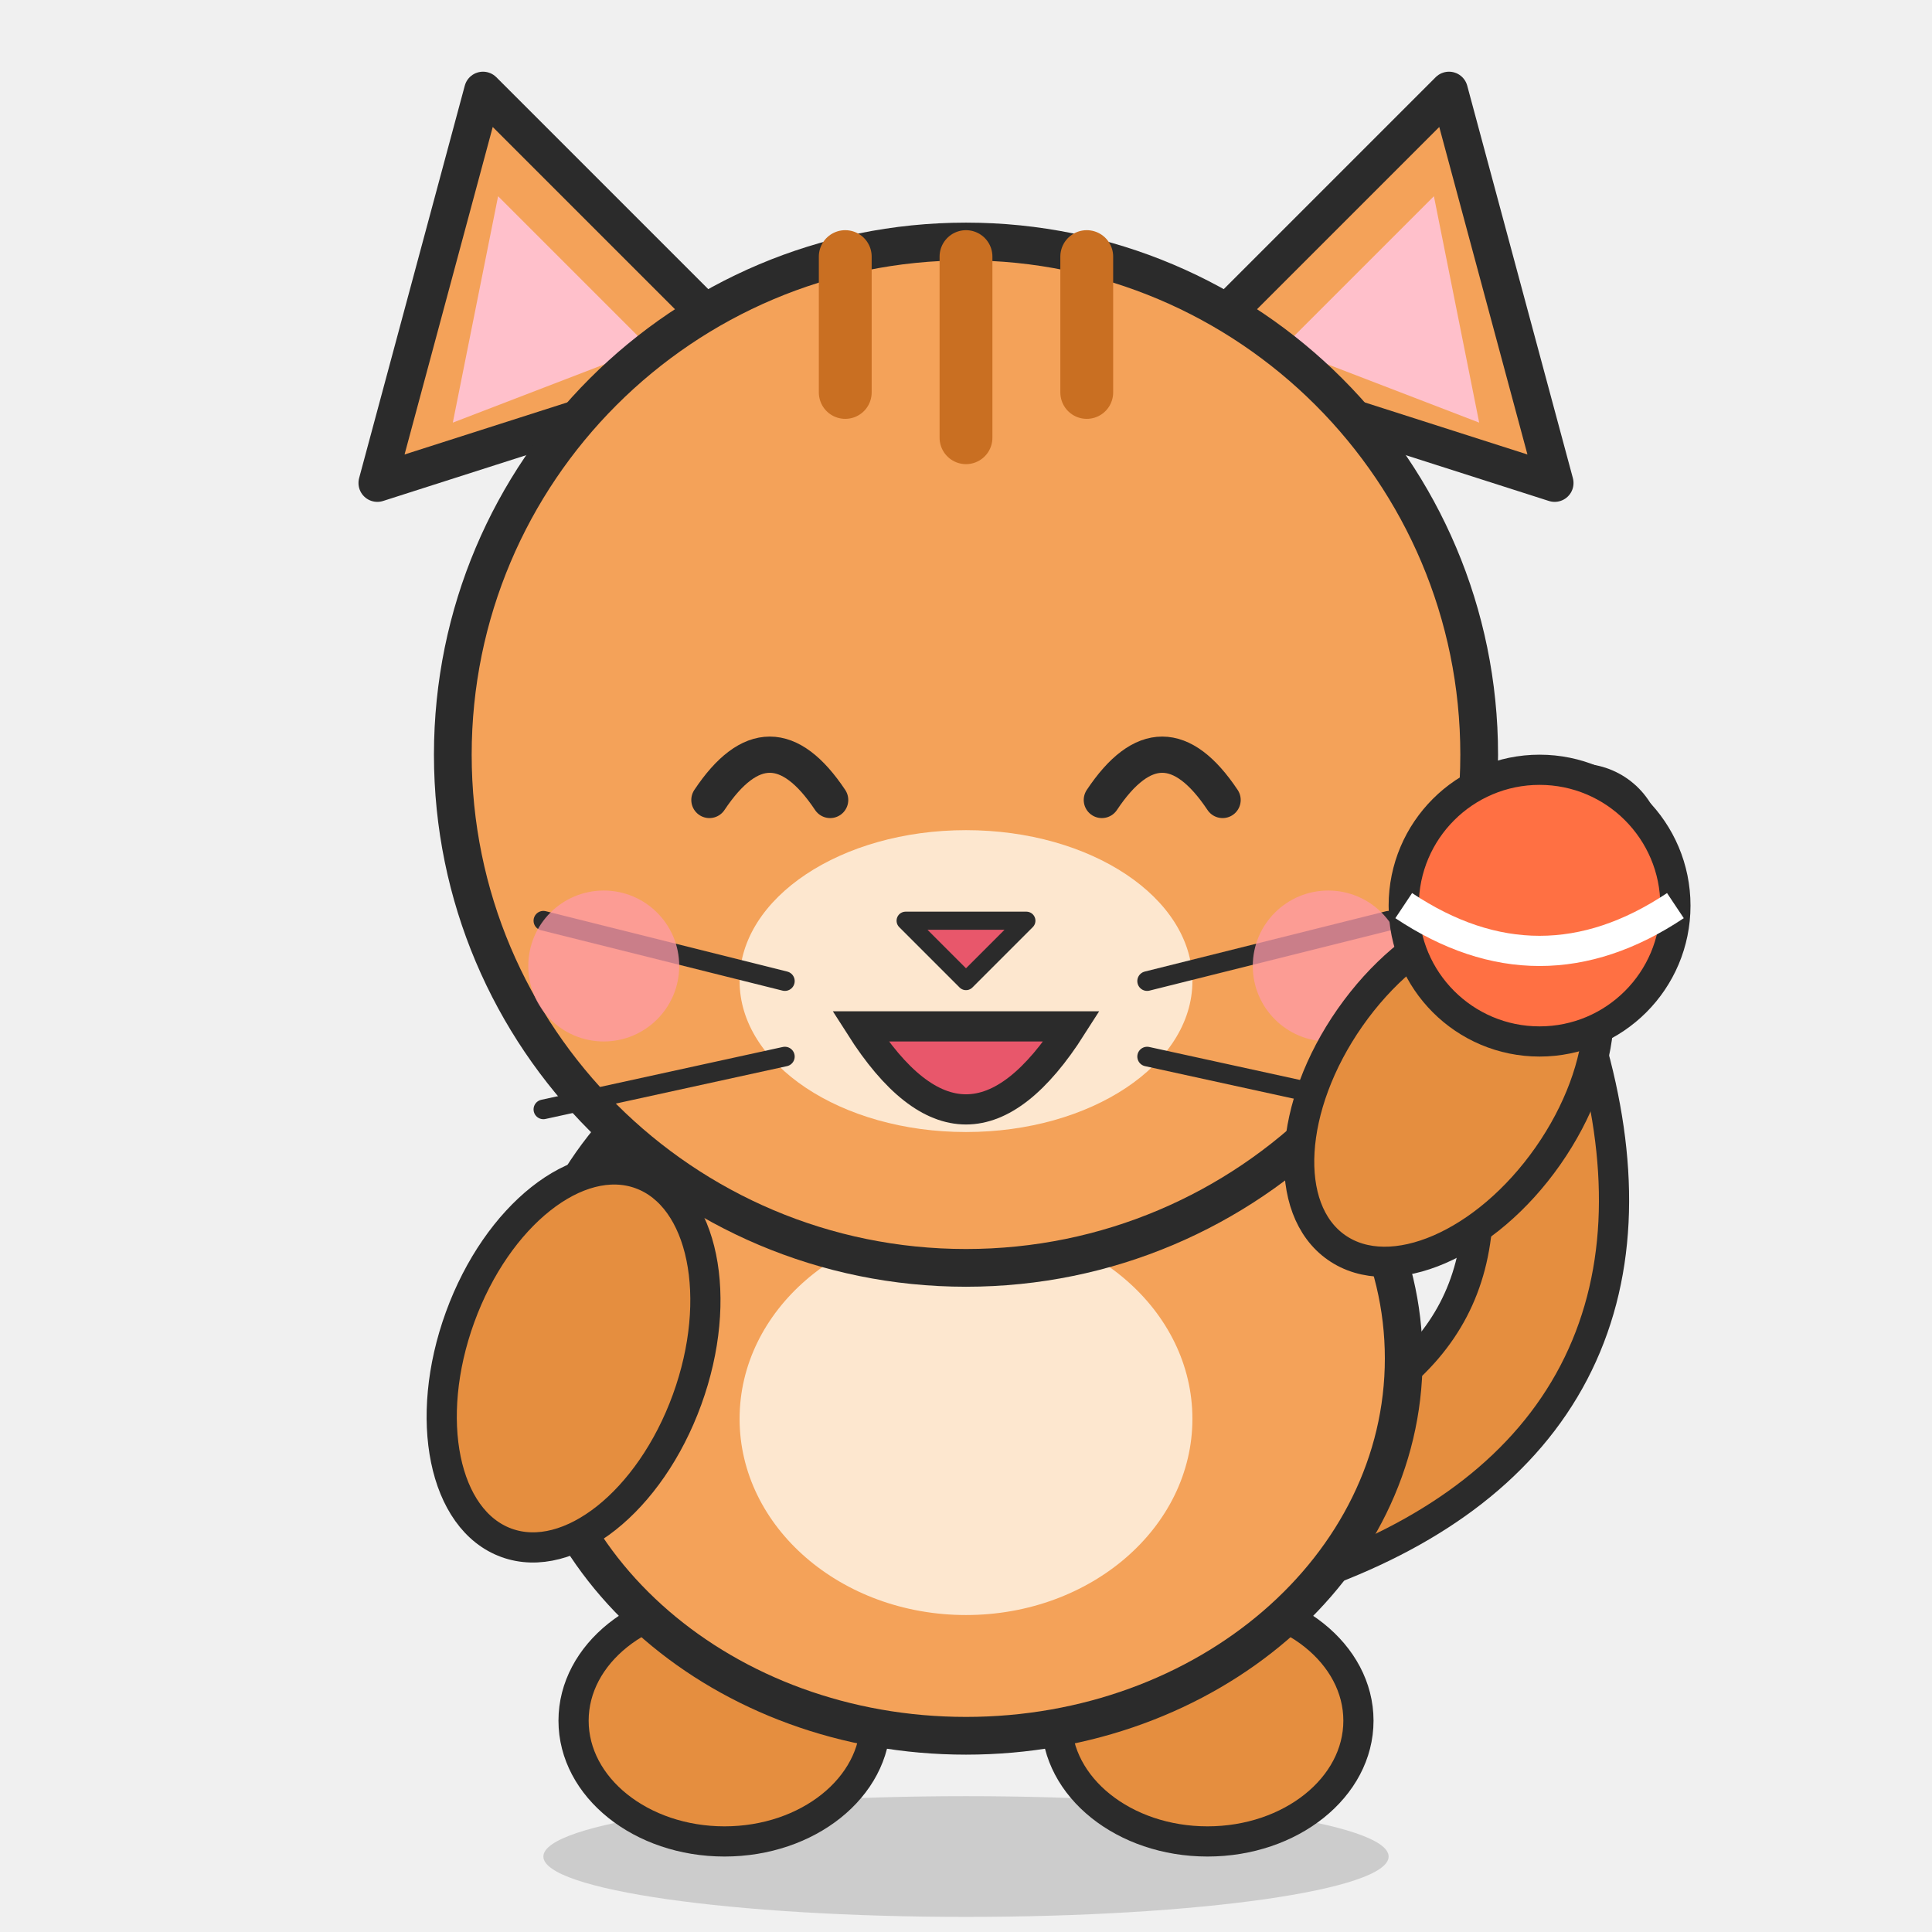
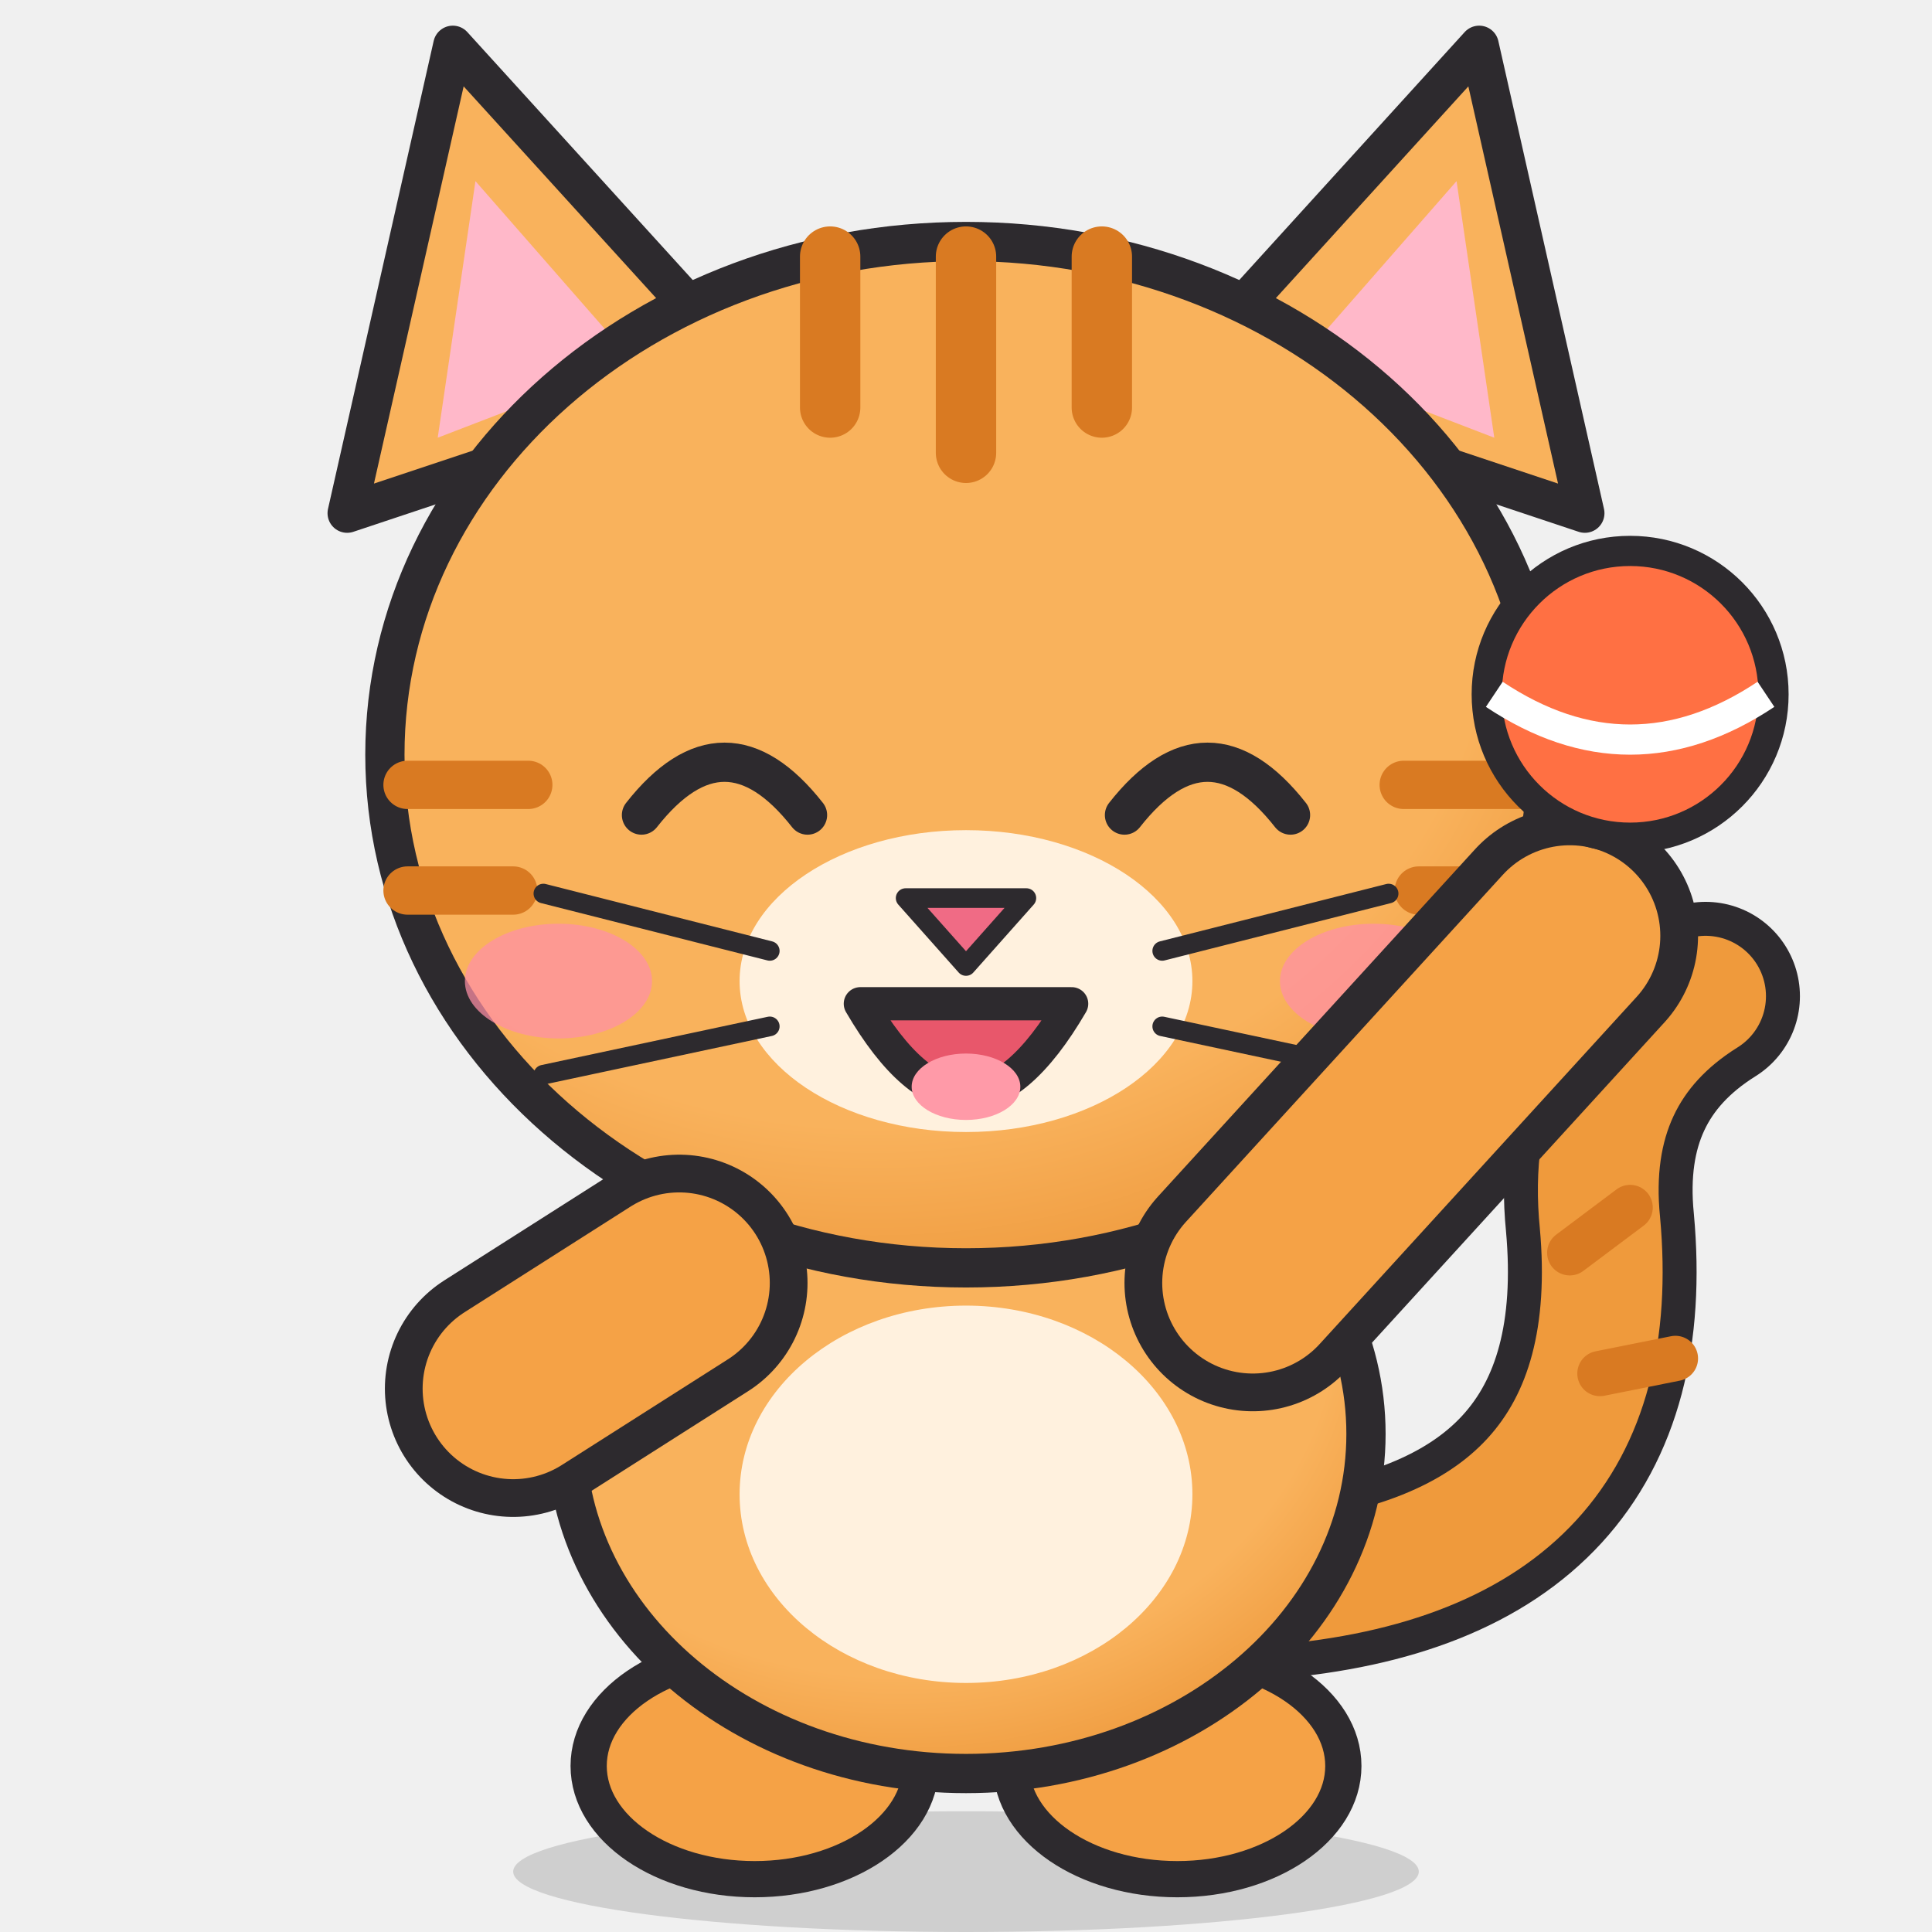
<svg xmlns="http://www.w3.org/2000/svg" viewBox="0 0 128 128" width="128" height="128">
-   <ellipse cx="64" cy="123" rx="28" ry="4" fill="#000" opacity=".15" />
-   <path d="M86 100 q22 -4 20 -26 q-1 -10 6 -14" fill="none" stroke="#2b2b2b" stroke-width="11" stroke-linecap="round" transform="rotate(-10 86 100)" />
-   <path d="M86 100 q22 -4 20 -26 q-1 -10 6 -14" fill="none" stroke="#e58e3f" stroke-width="7" stroke-linecap="round" transform="rotate(-10 86 100)" />
-   <ellipse cx="48" cy="114" rx="10" ry="8" fill="#e58e3f" stroke="#2b2b2b" stroke-width="2" transform="rotate(0 48 114)" />
-   <ellipse cx="80" cy="114" rx="10" ry="8" fill="#e58e3f" stroke="#2b2b2b" stroke-width="2" transform="rotate(0 80 114)" />
-   <ellipse cx="64" cy="90" rx="29" ry="25" fill="#f4a259" stroke="#2b2b2b" stroke-width="2.5" />
-   <ellipse cx="64" cy="94" rx="15" ry="13" fill="#fde7cf" />
-   <path d="M25 32 L32 6 L50 24 Z" fill="#f4a259" stroke="#2b2b2b" stroke-width="2.5" stroke-linejoin="round" />
-   <path d="M30 28 L33 13 L43 23 Z" fill="#ffc0cb" />
-   <path d="M103 32 L96 6 L78 24 Z" fill="#f4a259" stroke="#2b2b2b" stroke-width="2.5" stroke-linejoin="round" />
-   <path d="M98 28 L95 13 L85 23 Z" fill="#ffc0cb" />
-   <circle cx="64" cy="50" r="34" fill="#f4a259" stroke="#2b2b2b" stroke-width="2.5" />
-   <path d="M56 17 v9" stroke="#c96f22" stroke-width="3.5" stroke-linecap="round" />
-   <path d="M64 17 v12" stroke="#c96f22" stroke-width="3.5" stroke-linecap="round" />
-   <path d="M72 17 v9" stroke="#c96f22" stroke-width="3.5" stroke-linecap="round" />
-   <ellipse cx="64" cy="65" rx="15" ry="10" fill="#fde7cf" />
-   <path d="M47 53 q4 -6 8 0" fill="none" stroke="#2b2b2b" stroke-width="2.4" stroke-linecap="round" />
-   <path d="M73 53 q4 -6 8 0" fill="none" stroke="#2b2b2b" stroke-width="2.4" stroke-linecap="round" />
-   <path d="M60 61 h8 l-4 4 z" fill="#e8576b" stroke="#2b2b2b" stroke-width="1.2" stroke-linejoin="round" />
-   <path d="M57 68 q7 11 14 0 z" fill="#e8576b" stroke="#2b2b2b" stroke-width="2" stroke-linecap="round" />
-   <path d="M52 65 l-16 -4" stroke="#2b2b2b" stroke-width="1.3" stroke-linecap="round" />
-   <path d="M52 70 l-16 3.5" stroke="#2b2b2b" stroke-width="1.3" stroke-linecap="round" />
-   <path d="M76 65 l16 -4" stroke="#2b2b2b" stroke-width="1.3" stroke-linecap="round" />
-   <path d="M76 70 l16 3.5" stroke="#2b2b2b" stroke-width="1.3" stroke-linecap="round" />
-   <ellipse cx="40" cy="64" rx="5" ry="5" fill="#ff9aa8" opacity=".75" />
-   <ellipse cx="88" cy="64" rx="5" ry="5" fill="#ff9aa8" opacity=".75" />
-   <ellipse cx="38" cy="90" rx="8" ry="13" fill="#e58e3f" stroke="#2b2b2b" stroke-width="2" transform="rotate(20 38 90)" />
-   <ellipse cx="96" cy="72" rx="8" ry="13" fill="#e58e3f" stroke="#2b2b2b" stroke-width="2" transform="rotate(35 96 72)" />
-   <circle cx="102" cy="60" r="9" fill="#ff7043" stroke="#2b2b2b" stroke-width="2" />
-   <path d="M93 60 q9 6 18 0" fill="none" stroke="#fff" stroke-width="2" />
+   <defs>
+     <radialGradient id="furcatplay0" cx="42%" cy="32%" r="75%">
+       <stop offset="0" stop-color="#f9b25c" />
+       <stop offset="0.72" stop-color="#f9b25c" />
+       <stop offset="1" stop-color="#ec9537" />
+     </radialGradient>
+   </defs>
+   <ellipse cx="64" cy="124" rx="30" ry="4" fill="#000" opacity=".14" />
+   <g transform="translate(0 0) scale(1) rotate(0 64 122)">
+     <g transform="rotate(0 84 105)">
+       <path d="M84 105 q24 -2 22 -24 q-1 -10 7 -15" fill="none" stroke="#2d2a2e" stroke-width="12.5" stroke-linecap="round" />
+       <path d="M84 105 q24 -2 22 -24 q-1 -10 7 -15" fill="none" stroke="#ef9a3c" stroke-width="8" stroke-linecap="round" />
+       <path d="M104 83 l4 -3 M106 91 l5 -1" stroke="#d97a22" stroke-width="3" stroke-linecap="round" />
+     </g>
+     <ellipse cx="50" cy="117" rx="11" ry="7.5" fill="#f5a246" stroke="#2d2a2e" stroke-width="2.4" transform="rotate(0 50 117)" />
+     <ellipse cx="78" cy="117" rx="11" ry="7.5" fill="#f5a246" stroke="#2d2a2e" stroke-width="2.4" transform="rotate(0 78 117)" />
+     <ellipse cx="64" cy="95" rx="26.5" ry="22.5" fill="url(#furcatplay0)" stroke="#2d2a2e" stroke-width="2.6" />
+     <ellipse cx="64" cy="99" rx="15" ry="12.5" fill="#fff1de" />
+     <g transform="rotate(0 37 28)">
+       <path d="M23 34 L30 3 L50 25 Z" fill="#f9b25c" stroke="#2d2a2e" stroke-width="2.6" stroke-linejoin="round" />
+       <path d="M29 29 L31.5 12 L42 24 Z" fill="#ffb8c9" />
+     </g>
+     <g transform="rotate(0 91 28)">
+       <path d="M105 34 L98 3 L78 25 Z" fill="#f9b25c" stroke="#2d2a2e" stroke-width="2.6" stroke-linejoin="round" />
+       <path d="M99 29 L96.5 12 L86 24 Z" fill="#ffb8c9" />
+     </g>
+     <ellipse cx="64" cy="50" rx="38.5" ry="34" fill="url(#furcatplay0)" stroke="#2d2a2e" stroke-width="2.6" />
+     <path d="M55 17 v10" stroke="#d97a22" stroke-width="4" stroke-linecap="round" />
+     <path d="M64 17 v13" stroke="#d97a22" stroke-width="4" stroke-linecap="round" />
+     <path d="M73 17 v10" stroke="#d97a22" stroke-width="4" stroke-linecap="round" />
+     <path d="M27 52 h8 M27 59 h7 M101 52 h-8 M101 59 h-7" stroke="#d97a22" stroke-width="3.2" stroke-linecap="round" />
+     <ellipse cx="64" cy="65" rx="15" ry="10" fill="#fff1de" />
+     <path d="M42.5 54 q5.5 -7 11 0" fill="none" stroke="#2d2a2e" stroke-width="2.6" stroke-linecap="round" stroke-linejoin="round" />
+     <path d="M74.5 54 q5.5 -7 11 0" fill="none" stroke="#2d2a2e" stroke-width="2.6" stroke-linecap="round" stroke-linejoin="round" />
+     <ellipse cx="37" cy="65" rx="6.2" ry="3.8" fill="#ff8fa6" opacity="0.72" />
+     <ellipse cx="91" cy="65" rx="6.2" ry="3.8" fill="#ff8fa6" opacity="0.72" />
+     <path d="M60 59.5 h8 l-4 4.5 z" fill="#f06b85" stroke="#2d2a2e" stroke-width="1.3" stroke-linejoin="round" />
+     <path d="M51 63 l-15 -3.8" stroke="#2d2a2e" stroke-width="1.3" stroke-linecap="round" />
+     <path d="M51 68 l-15 3.2" stroke="#2d2a2e" stroke-width="1.3" stroke-linecap="round" />
+     <path d="M77 63 l15 -3.8" stroke="#2d2a2e" stroke-width="1.3" stroke-linecap="round" />
+     <path d="M77 68 l15 3.2" stroke="#2d2a2e" stroke-width="1.3" stroke-linecap="round" />
+     <path d="M57 66.5 q7 12 14 0 z" fill="#e8576b" stroke="#2d2a2e" stroke-width="2.2" stroke-linecap="round" stroke-linejoin="round" />
+     <ellipse cx="64" cy="72" rx="3.6" ry="2.2" fill="#ff9aa8" />
+     <line x1="45" y1="85" x2="34" y2="92" stroke-linecap="round" stroke="#2d2a2e" stroke-width="17" />
+     <line x1="45" y1="85" x2="34" y2="92" stroke-linecap="round" stroke="#f5a246" stroke-width="12" />
+     <line x1="83" y1="85" x2="104" y2="62" stroke-linecap="round" stroke="#2d2a2e" stroke-width="17" />
+     <line x1="83" y1="85" x2="104" y2="62" stroke-linecap="round" stroke="#f5a246" stroke-width="12" />
+     <ellipse cx="108" cy="46" rx="9.5" ry="9.5" fill="#ff7043" stroke="#2d2a2e" stroke-width="2" />
+     <path d="M99 46 q9 6 18 0" fill="none" stroke="#fff" stroke-width="2" />
+   </g>
</svg>
